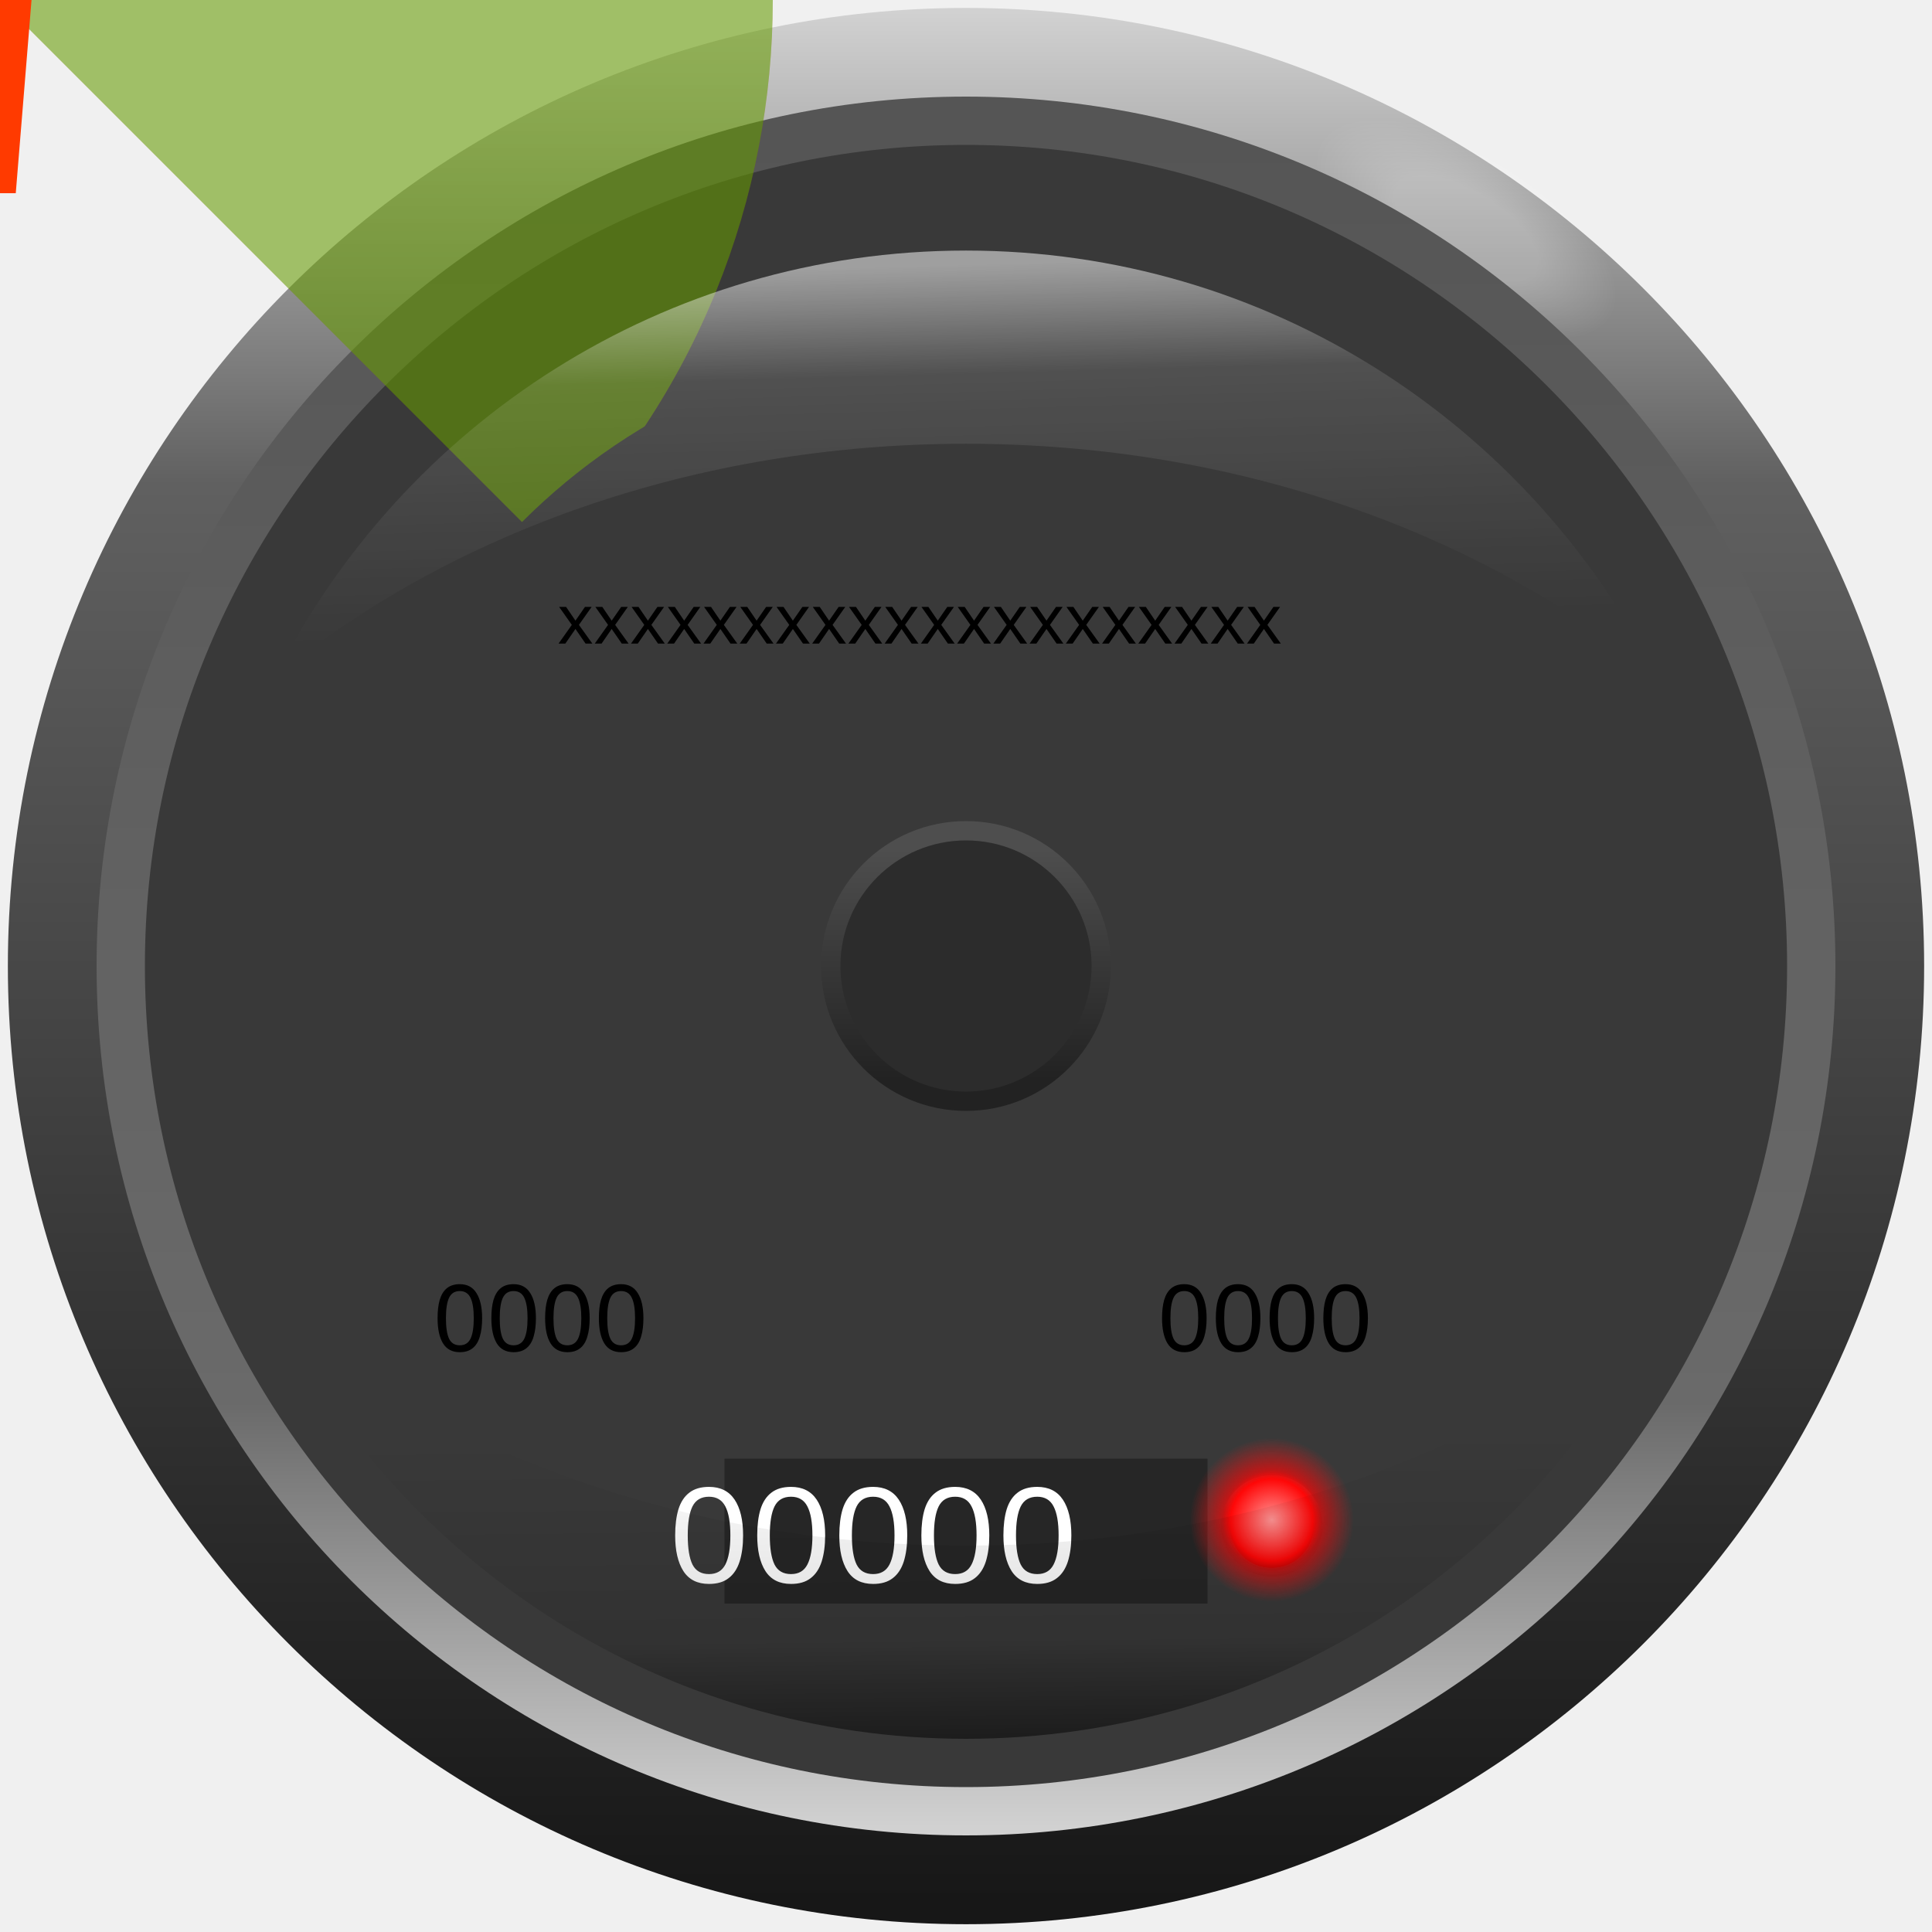
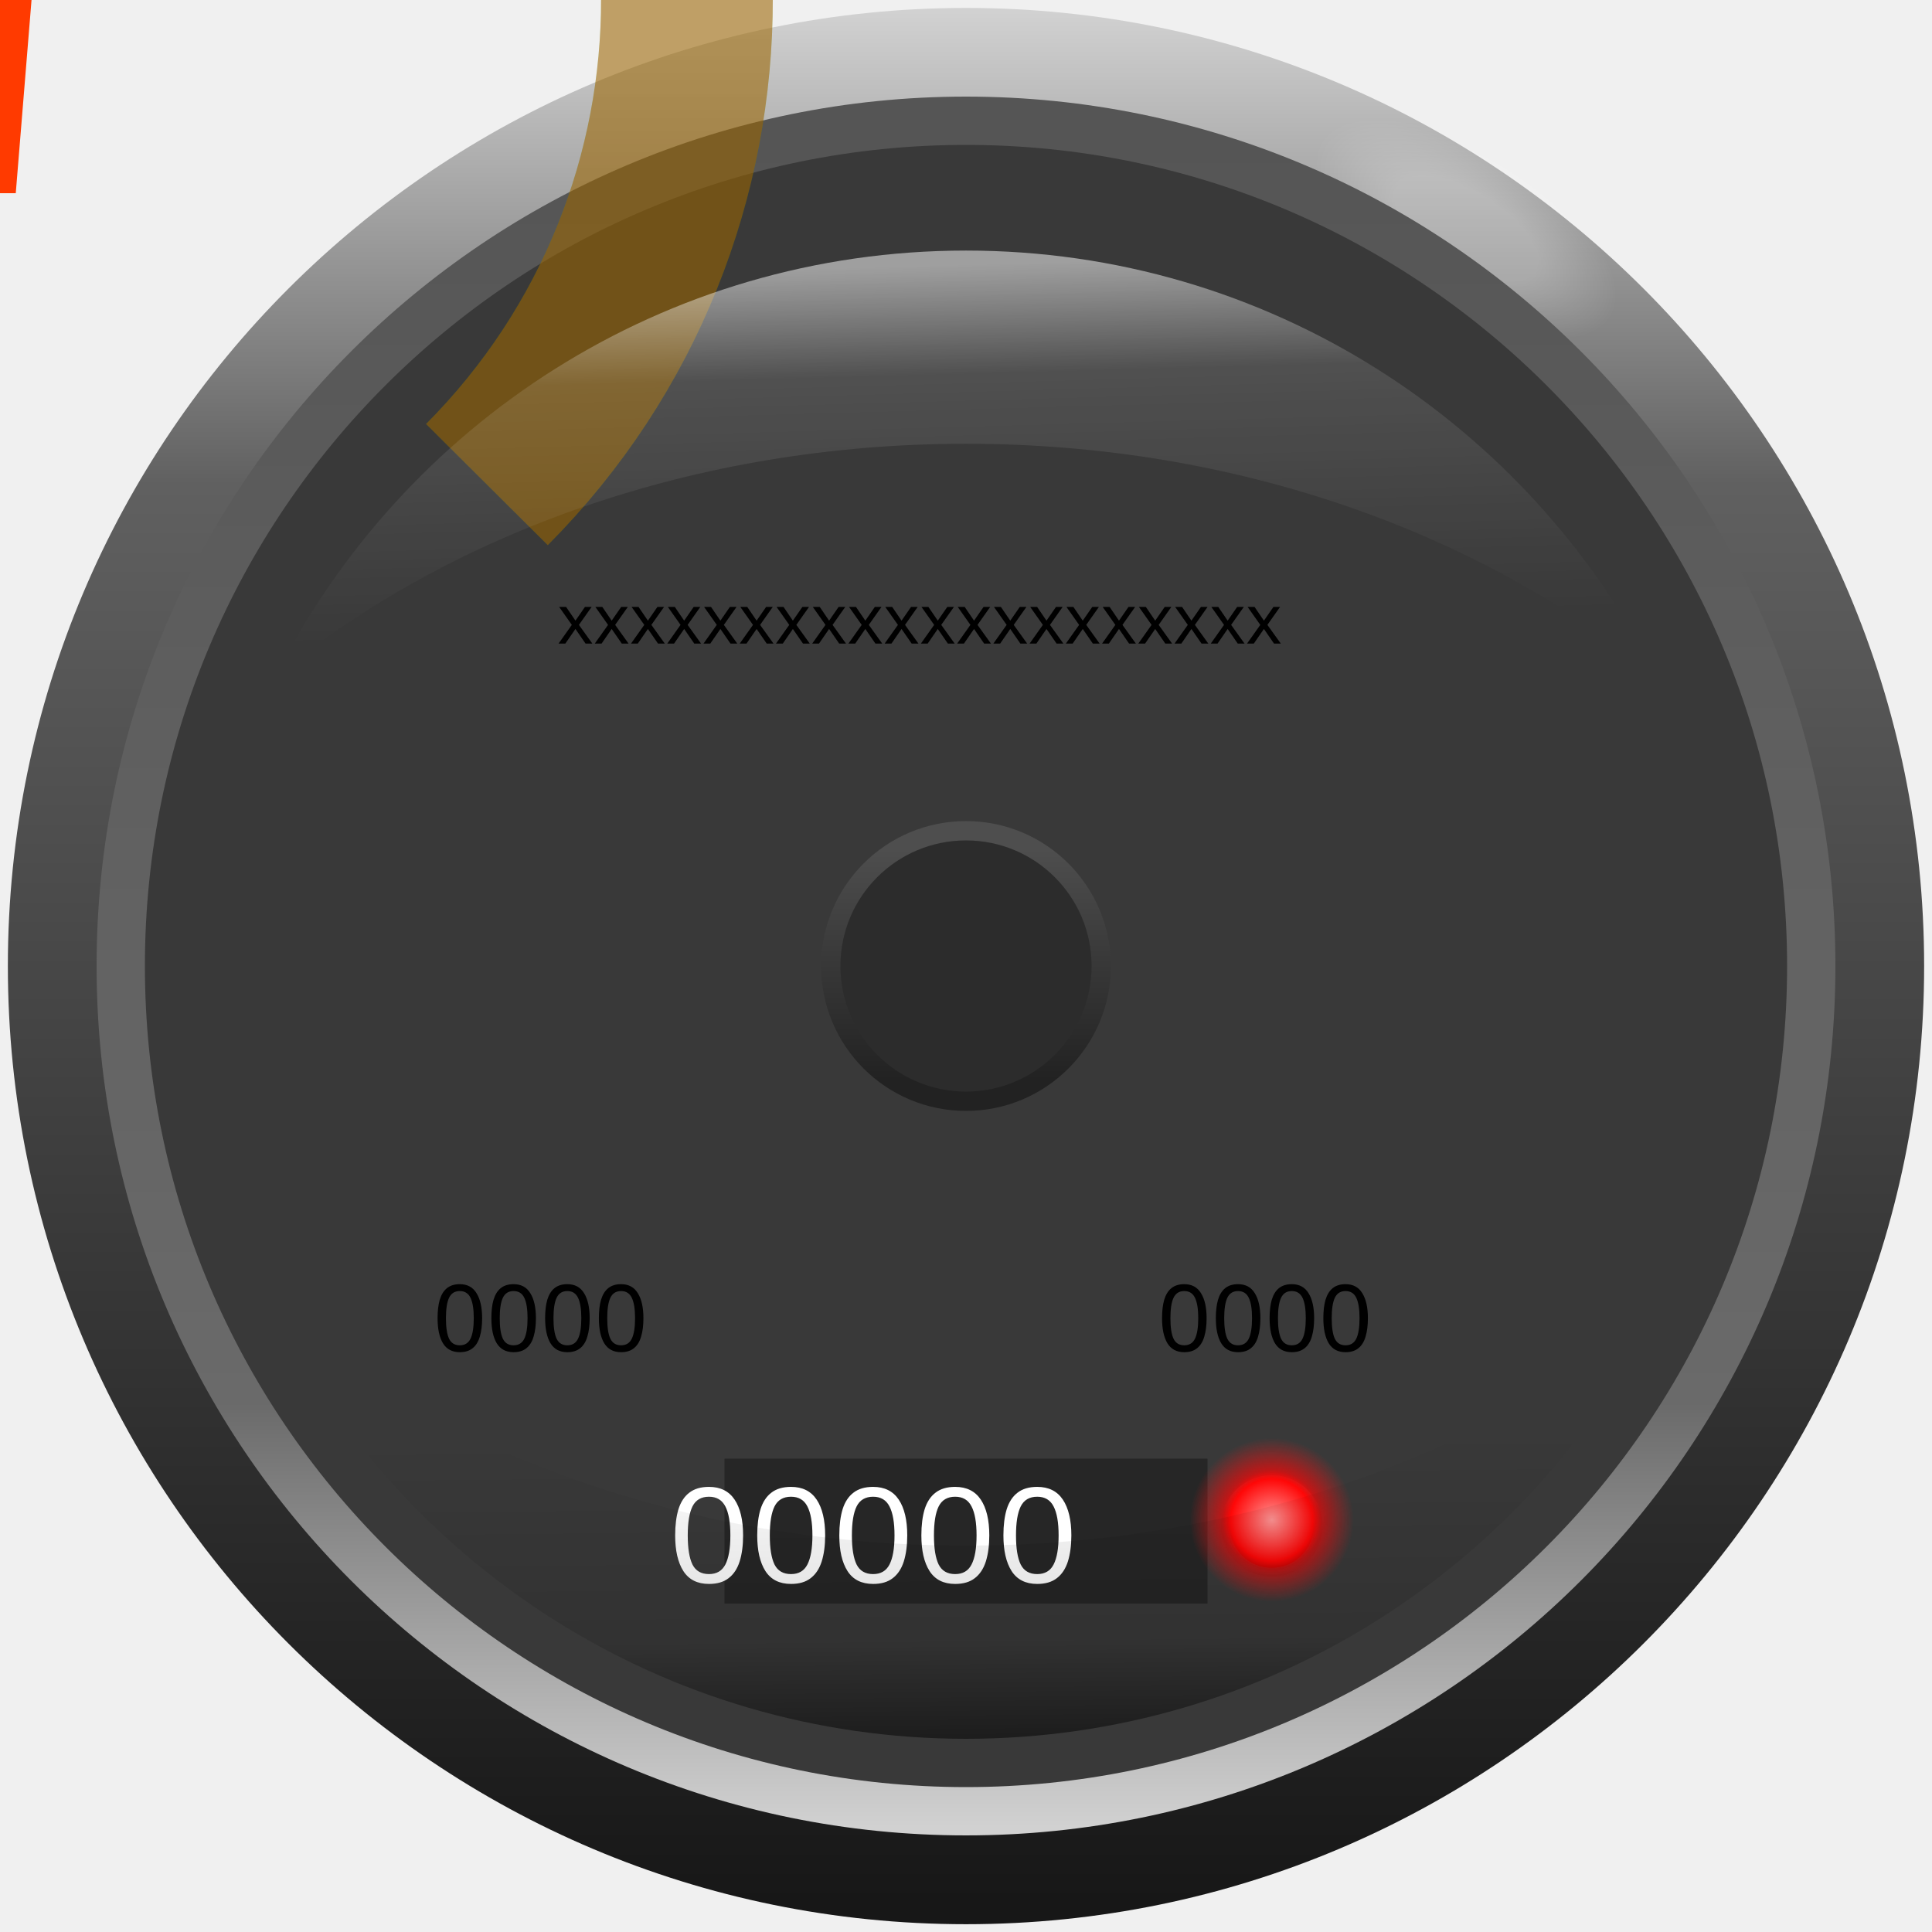
<svg xmlns="http://www.w3.org/2000/svg" xmlns:xlink="http://www.w3.org/1999/xlink" width="200" height="200" id="svg2" style="display:inline;enable-background:new">
  <defs id="defs4">
    <linearGradient id="linearGradient3877">
      <stop id="stop3879" style="stop-color:#ff9595;stop-opacity:1" offset="0" />
      <stop id="stop3885" style="stop-color:#ff0707;stop-opacity:1" offset="0.5" />
      <stop id="stop3887" style="stop-color:#fa0707;stop-opacity:0.685" offset="0.604" />
      <stop id="stop3881" style="stop-color:#ff1515;stop-opacity:0" offset="1" />
    </linearGradient>
    <linearGradient id="linearGradient3862">
      <stop id="stop3865" style="stop-color:#7c0000;stop-opacity:1" offset="0" />
      <stop id="stop3867" style="stop-color:#450000;stop-opacity:1" offset="1" />
    </linearGradient>
    <linearGradient id="linearGradient3848">
      <stop id="stop3850" style="stop-color:#5c5c5c;stop-opacity:1" offset="0" />
      <stop id="stop3856" style="stop-color:#505050;stop-opacity:1" offset="0.464" />
      <stop id="stop3854" style="stop-color:#353535;stop-opacity:1" offset="1" />
    </linearGradient>
    <linearGradient id="linearGradient3936">
      <stop id="stop3938" style="stop-color:#222222;stop-opacity:1" offset="0" />
      <stop id="stop3942" style="stop-color:#4e4e4e;stop-opacity:1" offset="1" />
    </linearGradient>
    <linearGradient id="linearGradient3856">
      <stop id="stop3858" style="stop-color:#ffffff;stop-opacity:1" offset="0" />
      <stop id="stop3864" style="stop-color:#ffffff;stop-opacity:1" offset="0.472" />
      <stop id="stop3862" style="stop-color:#ffffff;stop-opacity:0" offset="1" />
    </linearGradient>
    <linearGradient id="linearGradient3831">
      <stop id="stop3833" style="stop-color:#000000;stop-opacity:1" offset="0" />
      <stop id="stop3843" style="stop-color:#000000;stop-opacity:0.252" offset="0.33" />
      <stop id="stop3835" style="stop-color:#000000;stop-opacity:0" offset="1" />
    </linearGradient>
    <linearGradient id="linearGradient3817">
      <stop id="stop3819" style="stop-color:#ffffff;stop-opacity:1" offset="0" />
      <stop id="stop3839" style="stop-color:#ffffff;stop-opacity:0.875" offset="0.051" />
      <stop id="stop3829" style="stop-color:#ffffff;stop-opacity:0.749" offset="0.102" />
      <stop id="stop3827" style="stop-color:#ffffff;stop-opacity:0.226" offset="0.306" />
      <stop id="stop3821" style="stop-color:#ffffff;stop-opacity:0" offset="1" />
    </linearGradient>
    <linearGradient id="linearGradient3755">
      <stop id="stop3757" style="stop-color:#171717;stop-opacity:1" offset="0" />
      <stop id="stop3763" style="stop-color:#606060;stop-opacity:1" offset="0.75" />
      <stop id="stop3759" style="stop-color:#d1d1d1;stop-opacity:1" offset="1" />
    </linearGradient>
    <linearGradient x1="323.418" y1="614.05" x2="323.418" y2="253.079" id="linearGradient3761" xlink:href="#linearGradient3755" gradientUnits="userSpaceOnUse" />
    <linearGradient x1="323.418" y1="614.05" x2="323.418" y2="253.079" id="linearGradient3761-8" xlink:href="#linearGradient3755-3" gradientUnits="userSpaceOnUse" />
    <linearGradient id="linearGradient3755-3">
      <stop id="stop3757-9" style="stop-color:#555555;stop-opacity:1" offset="0" />
      <stop id="stop3763-4" style="stop-color:#6a6a6a;stop-opacity:1" offset="0.75" />
      <stop id="stop3759-0" style="stop-color:#d1d1d1;stop-opacity:1" offset="1" />
    </linearGradient>
    <linearGradient x1="323.418" y1="260.032" x2="323.418" y2="616.222" id="linearGradient3782" xlink:href="#linearGradient3755-3" gradientUnits="userSpaceOnUse" />
    <linearGradient x1="323.418" y1="260.032" x2="323.418" y2="616.222" id="linearGradient3782-0" xlink:href="#linearGradient3755-3-9" gradientUnits="userSpaceOnUse" />
    <linearGradient id="linearGradient3755-3-9">
      <stop id="stop3757-9-5" style="stop-color:#555555;stop-opacity:1" offset="0" />
      <stop id="stop3763-4-2" style="stop-color:#6a6a6a;stop-opacity:1" offset="0.75" />
      <stop id="stop3759-0-4" style="stop-color:#d1d1d1;stop-opacity:1" offset="1" />
    </linearGradient>
    <linearGradient x1="99.935" y1="27.311" x2="100.963" y2="64.585" id="linearGradient3825" xlink:href="#linearGradient3817" gradientUnits="userSpaceOnUse" />
    <linearGradient x1="99.935" y1="180.423" x2="99.616" y2="148.538" id="linearGradient3837" xlink:href="#linearGradient3831" gradientUnits="userSpaceOnUse" />
    <radialGradient cx="147.298" cy="29.125" r="18.861" fx="147.298" fy="29.125" id="radialGradient3854" xlink:href="#linearGradient3856" gradientUnits="userSpaceOnUse" gradientTransform="matrix(1,0,0,0.6785714,0,9.361551)" />
    <linearGradient x1="110.982" y1="123.495" x2="110.982" y2="93.184" id="linearGradient3934" xlink:href="#linearGradient3936" gradientUnits="userSpaceOnUse" />
    <radialGradient cx="-136.252" cy="-52.607" r="40.25" fx="-136.252" fy="-52.607" id="radialGradient3846" xlink:href="#linearGradient3848" gradientUnits="userSpaceOnUse" gradientTransform="matrix(1.720308,-0.00699168,0.00260054,0.6398669,98.28289,8.458678)" />
    <radialGradient cx="-136.628" cy="-23.455" r="40.25" fx="-136.628" fy="-23.455" id="radialGradient3869" xlink:href="#linearGradient3862" gradientUnits="userSpaceOnUse" gradientTransform="matrix(0.9996877,0.02499219,-0.01515152,0.6060606,0.0898614,6.864652)" />
    <radialGradient cx="-92.5" cy="78" r="65" fx="-92.5" fy="78" id="radialGradient3883" xlink:href="#linearGradient3877" gradientUnits="userSpaceOnUse" />
    <linearGradient x1="110.982" y1="123.495" x2="110.982" y2="93.184" id="linearGradient3934-2" xlink:href="#linearGradient3936-4" gradientUnits="userSpaceOnUse" />
    <linearGradient id="linearGradient3936-4">
      <stop id="stop3938-6" style="stop-color:#222222;stop-opacity:1" offset="0" />
      <stop id="stop3942-9" style="stop-color:#4e4e4e;stop-opacity:1" offset="1" />
    </linearGradient>
    <linearGradient x1="110.982" y1="123.495" x2="110.982" y2="93.184" id="linearGradient3124" xlink:href="#linearGradient3936-4" gradientUnits="userSpaceOnUse" />
  </defs>
  <g transform="translate(-8.9999999e-7,-852.3546)" id="layer1" style="display:inline">
    <path d="m 505.714,435.219 a 182.857,182.857 0 1 1 -365.714,0 182.857,182.857 0 1 1 365.714,0 z" transform="matrix(0.5424254,0,0,0.5424254,-75.12592,716.2882)" id="path2985" style="fill:url(#linearGradient3761);fill-opacity:1;stroke:none" />
  </g>
  <g id="layer5" style="display:inline">
    <path d="m 166.16,29.125 a 18.861,12.799 0 1 1 -37.723,0 18.861,12.799 0 1 1 37.723,0 z" transform="matrix(0.7906214,0.495481,-0.3717299,0.5135168,46.15852,-64.2038)" id="path3846" style="opacity:0.226;fill:url(#radialGradient3854);fill-opacity:1" />
-   </g>
-   <g id="layer2" style="display:inline">
    <path d="m 505.714,435.219 a 182.857,182.857 0 1 1 -365.714,0 182.857,182.857 0 1 1 365.714,0 z" transform="matrix(0.4921875,0,0,0.4921875,-58.90625,-114.2095)" id="path2985-9" style="fill:url(#linearGradient3782);fill-opacity:1;stroke:none" />
-   </g>
-   <g id="layer3" style="display:inline">
    <path d="m 505.714,435.219 a 182.857,182.857 0 1 1 -365.714,0 182.857,182.857 0 1 1 365.714,0 z" transform="matrix(0.4648437,0,0,0.4648437,-50.07812,-102.309)" id="path2985-9-9" style="fill:#393939;fill-opacity:1;stroke:none" />
  </g>
-   <g id="redzone" style="display:inline">
-     <path d="M 505.714,435.219 A 182.857,182.857 0 1 1 322.857,252.362 l 0,182.857 z" transform="matrix(-0.3093592,0.3093592,-0.3093592,-0.3093592,234.5179,34.76073)" style="fill:#ff0000;fill-opacity:0.347;stroke:none;display:inline" />
+   <g id="greenlevel" style="display:inline">
+     <path d="m -101.094,40.769 a 64.25,64.25 0 1 1 90.886,-0.197" transform="matrix(1.106788,0,0,1.106788,61.70341,5.257243)" id="greenlevel" style="fill:none;stroke:#00ff00;stroke-width:16.062;stroke-linecap:butt;stroke-miterlimit:4;stroke-opacity:0.349;stroke-dasharray:none" />
  </g>
-   <g id="greenzone" style="display:inline">
-     <path d="M 505.714,435.219 A 182.857,182.857 0 1 1 322.857,252.362 l 0,182.857 z" transform="matrix(-0.3093592,0.3093592,-0.3093592,-0.3093592,234.5179,34.76073)" style="fill:#00ff00;fill-opacity:0.347;stroke:none;display:inline" />
+   <g id="redlevel" style="display:inline">
+     <path d="m -101.094,40.769 a 64.25,64.25 0 1 1 90.886,-0.197" transform="matrix(1.106788,0,0,1.106788,61.70341,5.257243)" id="path3869" style="fill:none;stroke:#ff0000;stroke-width:16.062;stroke-linecap:butt;stroke-miterlimit:4;stroke-opacity:0.349;stroke-dasharray:none" />
  </g>
  <g id="layer8" style="display:inline">
-     <path d="m 505.714,435.219 a 182.857,182.857 0 1 1 -365.714,0 182.857,182.857 0 1 1 365.714,0 z" transform="matrix(0.3554687,0,0,0.3554687,-14.76562,-54.70687)" id="path2985-9-9-4" style="fill:#393939;fill-opacity:1;stroke:none;display:inline" />
    <rect width="50" height="15" x="75" y="151" id="rect5677" style="fill:#262626;fill-opacity:1;stroke:none" />
    <text x="96.027" y="170.699" transform="scale(1.041907,0.959779)" id="txtValue" xml:space="preserve" style="font-size:14.254px;font-style:normal;font-variant:normal;font-weight:normal;font-stretch:normal;text-align:center;line-height:125%;letter-spacing:0px;word-spacing:0px;writing-mode:lr-tb;text-anchor:middle;fill:#ffffff;fill-opacity:1;stroke:none;font-family:Sans">
      <tspan x="96.027" y="170.699" id="tspan5675">00000</tspan>
    </text>
-   </g>
-   <g id="layer10" style="display:inline">
    <text x="61.828" y="140.92" transform="scale(1.007413,0.992642)" id="txtMin" xml:space="preserve" style="font-size:9.66px;font-style:normal;font-variant:normal;font-weight:normal;font-stretch:normal;text-align:center;line-height:125%;letter-spacing:0px;word-spacing:0px;writing-mode:lr-tb;text-anchor:middle;fill:#000000;fill-opacity:1;stroke:none;font-family:Sans">
      <tspan x="61.828" y="140.92" id="tspan3052">0000</tspan>
    </text>
    <text x="136.273" y="140.92" transform="scale(1.007413,0.992642)" id="txtMax" xml:space="preserve" style="font-size:9.66px;font-style:normal;font-variant:normal;font-weight:normal;font-stretch:normal;text-align:center;line-height:125%;letter-spacing:0px;word-spacing:0px;writing-mode:lr-tb;text-anchor:middle;fill:#000000;fill-opacity:1;stroke:none;font-family:Sans">
      <tspan x="136.273" y="140.92" id="tspan3056">0000</tspan>
    </text>
    <text x="99.814" y="66.623" id="txtTitle" xml:space="preserve" style="font-size:7.091px;font-style:normal;font-variant:normal;font-weight:normal;font-stretch:normal;text-align:center;line-height:125%;letter-spacing:0px;word-spacing:0px;writing-mode:lr-tb;text-anchor:middle;fill:#000000;fill-opacity:1;stroke:none;font-family:Sans">
      <tspan x="99.814" y="66.623" id="tspan3060">xxxxxxxxxxxxxxxxxxxx</tspan>
    </text>
  </g>
  <g id="markers" style="display:inline">
    <rect width="2" height="15" x="-1" y="-80" id="markerBig" style="fill:#ffffff;fill-opacity:1;stroke:none" />
    <rect width="1" height="10" x="-0.5" y="-78" id="markerSmall" style="fill:#ffffff;fill-opacity:1;stroke:none" />
  </g>
  <g id="layer11" style="display:inline">
    <a transform="matrix(0.13125,0,0,0.13125,139.5283,143.5288)" id="a3871">
      <path d="m -96.5,8.75 a 40.25,40.25 0 1 1 -80.5,0 40.25,40.25 0 1 1 80.5,0 z" transform="matrix(0.9937888,0,0,0.9937888,75.90062,101.3043)" id="path3065" style="fill:url(#radialGradient3846);fill-opacity:1;stroke:none" />
    </a>
    <path d="m -96.5,8.75 a 40.25,40.25 0 1 1 -80.5,0 40.25,40.25 0 1 1 80.5,0 z" transform="matrix(0.1141304,0,0,0.1141304,147.2607,156.9677)" id="path3858" style="fill:#303030;fill-opacity:1;stroke:none" />
    <path d="m -96.5,8.75 a 40.25,40.25 0 1 1 -80.5,0 40.25,40.25 0 1 1 80.5,0 z" transform="matrix(0.1076087,0,0,0.1076087,146.3688,157.0248)" id="path3860" style="fill:url(#radialGradient3869);fill-opacity:1;stroke:none" />
  </g>
  <g id="layer12" style="display:inline">
    <path d="m -27.5,78 a 65,65 0 1 1 -130,0 65,65 0 1 1 130,0 z" transform="matrix(0.13057,0,0,0.13057,143.7322,147.157)" id="glow" style="fill:url(#radialGradient3883);fill-opacity:1;stroke:none" />
  </g>
  <g id="layer13" style="display:inline">
    <path d="m 134.275,108.612 a 22.229,19.086 0 1 1 -44.459,0 22.229,19.086 0 1 1 44.459,0 z" transform="matrix(0.6747793,0,0,0.7859194,24.39393,14.63964)" id="path3908" style="fill:url(#linearGradient3124);fill-opacity:1;display:inline" />
    <path d="m 134.275,108.612 a 22.229,19.086 0 1 1 -44.459,0 22.229,19.086 0 1 1 44.459,0 z" transform="matrix(0.5848087,0,0,0.6811302,34.47474,26.02102)" id="path3908-8" style="fill:#2c2c2c;fill-opacity:1;display:inline" />
  </g>
  <g id="needle" style="display:inline">
    <path d="m -3.264,0 6.528,0 -3.264,-66.736 0,0 z m 0,0 1.632,20 3.264,0 1.632,-20 z" style="fill:#ff3a00;fill-opacity:1" />
  </g>
  <g id="layer4" style="opacity:0.518;display:inline">
    <path d="M 28.531,135.938 C 41.697,162.064 68.747,180 100,180 c 31.253,0 58.303,-17.936 71.469,-44.062 C 153.315,150.778 128.006,160 100,160 71.994,160 46.685,150.778 28.531,135.938 z" id="path2985-9-9-1" style="fill:url(#linearGradient3837);fill-opacity:1;stroke:none" />
    <path d="M 28.531,70 C 41.697,43.873 68.747,25.938 100,25.938 c 31.253,0 58.303,17.936 71.469,44.062 C 153.315,55.16 128.006,45.938 100,45.938 71.994,45.938 46.685,55.16 28.531,70 z" id="path3809" style="fill:url(#linearGradient3825);fill-opacity:1;stroke:none" />
  </g>
</svg>
